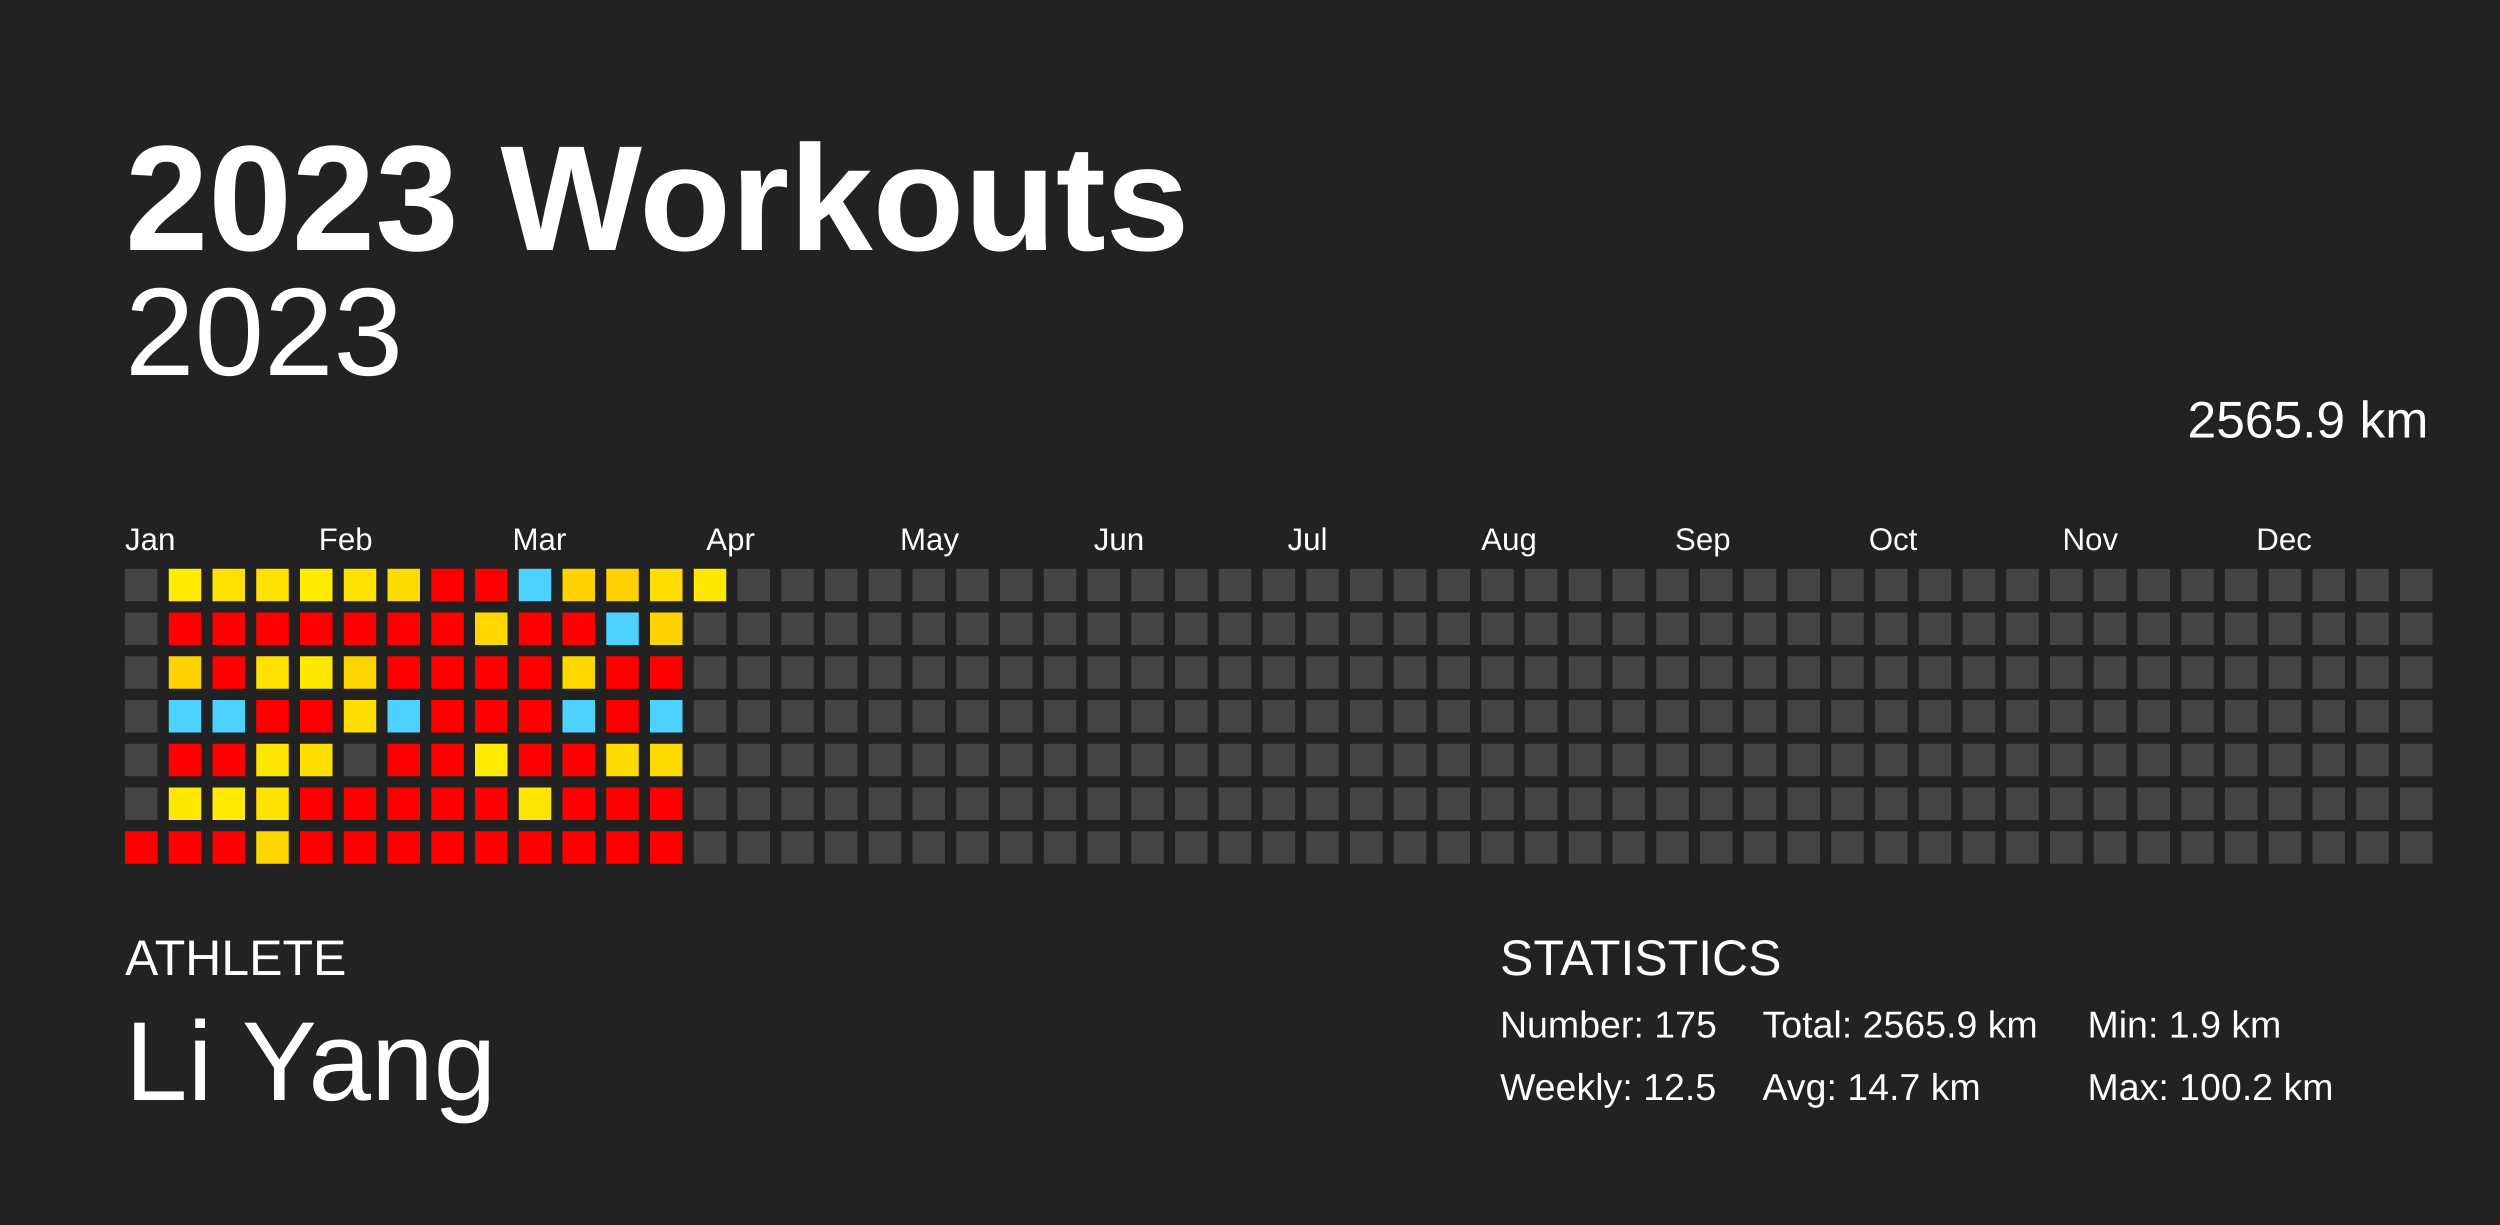
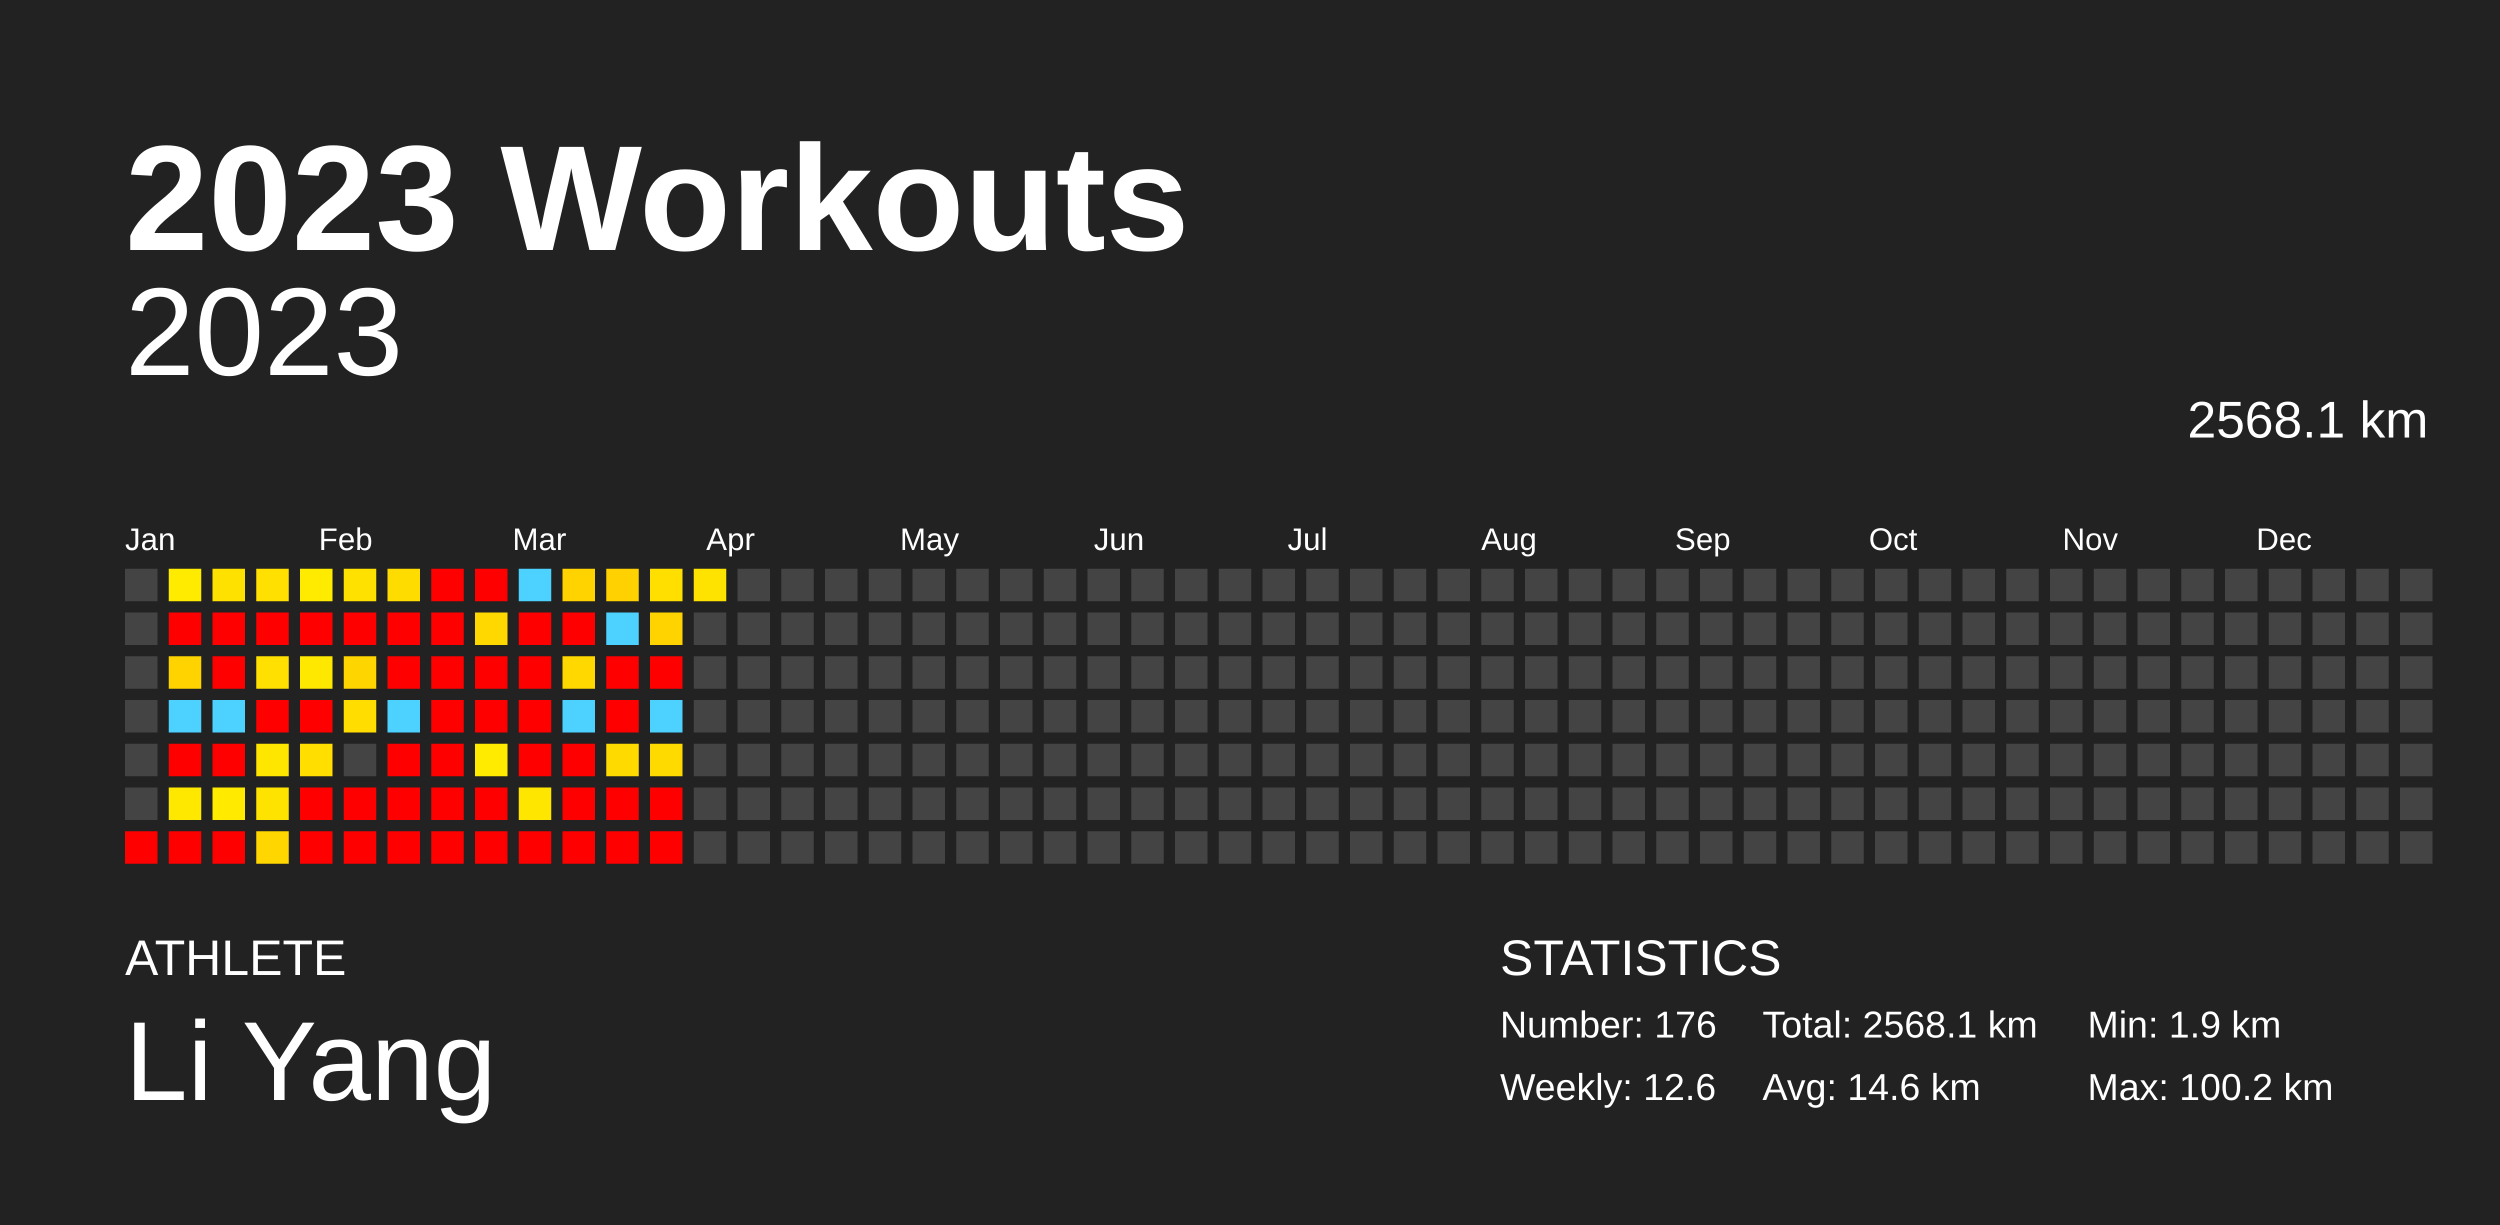
<svg xmlns="http://www.w3.org/2000/svg" baseProfile="full" height="98mm" version="1.1" viewBox="0,0,200,98" width="200mm">
  <defs />
  <rect fill="#222222" height="98" width="200" x="0" y="0" />
  <text fill="#FFFFFF" style="font-size:12px; font-family:Arial; font-weight:bold;" x="10" y="20">2023 Workouts</text>
  <text fill="#FFFFFF" style="font-size:4px; font-family:Arial" x="10" y="78">ATHLETE</text>
  <text fill="#FFFFFF" style="font-size:9px; font-family:Arial" x="10" y="88">Li Yang</text>
  <text fill="#FFFFFF" style="font-size:4px; font-family:Arial" x="120" y="78">STATISTICS</text>
-   <text fill="#FFFFFF" style="font-size:3px; font-family:Arial" x="120" y="83">Number: 175</text>
-   <text fill="#FFFFFF" style="font-size:3px; font-family:Arial" x="120" y="88">Weekly: 12.5</text>
-   <text fill="#FFFFFF" style="font-size:3px; font-family:Arial" x="141" y="83">Total: 2565.9 km</text>
-   <text fill="#FFFFFF" style="font-size:3px; font-family:Arial" x="141" y="88">Avg: 14.7 km</text>
+   <text fill="#FFFFFF" style="font-size:3px; font-family:Arial" x="120" y="83">Number: 176</text>
+   <text fill="#FFFFFF" style="font-size:3px; font-family:Arial" x="120" y="88">Weekly: 12.6</text>
+   <text fill="#FFFFFF" style="font-size:3px; font-family:Arial" x="141" y="83">Total: 2568.1 km</text>
+   <text fill="#FFFFFF" style="font-size:3px; font-family:Arial" x="141" y="88">Avg: 14.6 km</text>
  <text fill="#FFFFFF" style="font-size:3px; font-family:Arial" x="167" y="83">Min: 1.9 km</text>
  <text fill="#FFFFFF" style="font-size:3px; font-family:Arial" x="167" y="88">Max: 100.2 km</text>
  <text alignment-baseline="hanging" fill="#FFFFFF" style="font-size:10.0px; font-family:Arial;" x="10" y="30">2023</text>
-   <text alignment-baseline="hanging" fill="#FFFFFF" style="font-size:4.125px; font-family:Arial;" x="175" y="35">2565.9 km</text>
+   <text alignment-baseline="hanging" fill="#FFFFFF" style="font-size:4.125px; font-family:Arial;" x="175" y="35">2568.1 km</text>
  <text fill="#FFFFFF" style="font-size:2.5px; font-family:Arial" x="10.0" y="44">Jan</text>
  <text fill="#FFFFFF" style="font-size:2.5px; font-family:Arial" x="25.5" y="44">Feb</text>
  <text fill="#FFFFFF" style="font-size:2.5px; font-family:Arial" x="41.0" y="44">Mar</text>
  <text fill="#FFFFFF" style="font-size:2.5px; font-family:Arial" x="56.5" y="44">Apr</text>
  <text fill="#FFFFFF" style="font-size:2.5px; font-family:Arial" x="72.0" y="44">May</text>
  <text fill="#FFFFFF" style="font-size:2.5px; font-family:Arial" x="87.5" y="44">Jun</text>
  <text fill="#FFFFFF" style="font-size:2.5px; font-family:Arial" x="103.0" y="44">Jul</text>
  <text fill="#FFFFFF" style="font-size:2.5px; font-family:Arial" x="118.5" y="44">Aug</text>
  <text fill="#FFFFFF" style="font-size:2.5px; font-family:Arial" x="134.0" y="44">Sep</text>
  <text fill="#FFFFFF" style="font-size:2.5px; font-family:Arial" x="149.5" y="44">Oct</text>
  <text fill="#FFFFFF" style="font-size:2.5px; font-family:Arial" x="165.0" y="44">Nov</text>
  <text fill="#FFFFFF" style="font-size:2.5px; font-family:Arial" x="180.5" y="44">Dec</text>
  <rect fill="#444444" height="2.6" width="2.6" x="10.0" y="45.5" />
  <rect fill="#444444" height="2.6" width="2.6" x="10.0" y="49.0" />
  <rect fill="#444444" height="2.6" width="2.6" x="10.0" y="52.5" />
  <rect fill="#444444" height="2.6" width="2.6" x="10.0" y="56.0" />
  <rect fill="#444444" height="2.6" width="2.6" x="10.0" y="59.5" />
  <rect fill="#444444" height="2.6" width="2.6" x="10.0" y="63.0" />
  <rect fill="red" height="2.6" width="2.6" x="10.0" y="66.5" />
  <rect fill="#ffeb00" height="2.6" width="2.6" x="13.5" y="45.5" />
  <rect fill="red" height="2.6" width="2.6" x="13.5" y="49.0" />
  <rect fill="#ffd300" height="2.6" width="2.6" x="13.5" y="52.5" />
  <rect fill="#4dd2ff" height="2.6" width="2.6" x="13.5" y="56.0" />
  <rect fill="red" height="2.6" width="2.6" x="13.5" y="59.5" />
  <rect fill="#ffe800" height="2.6" width="2.6" x="13.5" y="63.0" />
  <rect fill="red" height="2.6" width="2.6" x="13.5" y="66.5" />
  <rect fill="#ffe100" height="2.6" width="2.6" x="17.0" y="45.5" />
  <rect fill="red" height="2.6" width="2.6" x="17.0" y="49.0" />
  <rect fill="red" height="2.6" width="2.6" x="17.0" y="52.5" />
  <rect fill="#4dd2ff" height="2.6" width="2.6" x="17.0" y="56.0" />
  <rect fill="red" height="2.6" width="2.6" x="17.0" y="59.5" />
  <rect fill="#ffea00" height="2.6" width="2.6" x="17.0" y="63.0" />
  <rect fill="red" height="2.6" width="2.6" x="17.0" y="66.5" />
  <rect fill="#ffe000" height="2.6" width="2.6" x="20.5" y="45.5" />
  <rect fill="red" height="2.6" width="2.6" x="20.5" y="49.0" />
  <rect fill="#ffe000" height="2.6" width="2.6" x="20.5" y="52.5" />
  <rect fill="red" height="2.6" width="2.6" x="20.5" y="56.0" />
  <rect fill="#ffe600" height="2.6" width="2.6" x="20.5" y="59.5" />
  <rect fill="#ffe300" height="2.6" width="2.6" x="20.5" y="63.0" />
  <rect fill="#ffd600" height="2.6" width="2.6" x="20.5" y="66.5" />
  <rect fill="#ffeb00" height="2.6" width="2.6" x="24.0" y="45.5" />
  <rect fill="red" height="2.6" width="2.6" x="24.0" y="49.0" />
  <rect fill="#ffe800" height="2.6" width="2.6" x="24.0" y="52.5" />
  <rect fill="red" height="2.6" width="2.6" x="24.0" y="56.0" />
  <rect fill="#ffde00" height="2.6" width="2.6" x="24.0" y="59.5" />
  <rect fill="red" height="2.6" width="2.6" x="24.0" y="63.0" />
  <rect fill="red" height="2.6" width="2.6" x="24.0" y="66.5" />
  <rect fill="#ffe100" height="2.6" width="2.6" x="27.5" y="45.5" />
  <rect fill="red" height="2.6" width="2.6" x="27.5" y="49.0" />
  <rect fill="#ffd500" height="2.6" width="2.6" x="27.5" y="52.5" />
  <rect fill="#ffdd00" height="2.6" width="2.6" x="27.5" y="56.0" />
  <rect fill="#444444" height="2.6" width="2.6" x="27.5" y="59.5" />
  <rect fill="red" height="2.6" width="2.6" x="27.5" y="63.0" />
  <rect fill="red" height="2.6" width="2.6" x="27.5" y="66.5" />
  <rect fill="#ffdc00" height="2.6" width="2.6" x="31.0" y="45.5" />
  <rect fill="red" height="2.6" width="2.6" x="31.0" y="49.0" />
  <rect fill="red" height="2.6" width="2.6" x="31.0" y="52.5" />
  <rect fill="#4dd2ff" height="2.6" width="2.6" x="31.0" y="56.0" />
  <rect fill="red" height="2.6" width="2.6" x="31.0" y="59.5" />
  <rect fill="red" height="2.6" width="2.6" x="31.0" y="63.0" />
  <rect fill="red" height="2.6" width="2.6" x="31.0" y="66.5" />
  <rect fill="red" height="2.6" width="2.6" x="34.5" y="45.5" />
  <rect fill="red" height="2.6" width="2.6" x="34.5" y="49.0" />
  <rect fill="red" height="2.6" width="2.6" x="34.5" y="52.5" />
  <rect fill="red" height="2.6" width="2.6" x="34.5" y="56.0" />
  <rect fill="red" height="2.6" width="2.6" x="34.5" y="59.5" />
  <rect fill="red" height="2.6" width="2.6" x="34.5" y="63.0" />
  <rect fill="red" height="2.6" width="2.6" x="34.5" y="66.5" />
  <rect fill="red" height="2.6" width="2.6" x="38.0" y="45.5" />
  <rect fill="#ffd800" height="2.6" width="2.6" x="38.0" y="49.0" />
  <rect fill="red" height="2.6" width="2.6" x="38.0" y="52.5" />
  <rect fill="red" height="2.6" width="2.6" x="38.0" y="56.0" />
  <rect fill="#ffeb00" height="2.6" width="2.6" x="38.0" y="59.5" />
  <rect fill="red" height="2.6" width="2.6" x="38.0" y="63.0" />
  <rect fill="red" height="2.6" width="2.6" x="38.0" y="66.5" />
  <rect fill="#4dd2ff" height="2.6" width="2.6" x="41.5" y="45.5" />
  <rect fill="red" height="2.6" width="2.6" x="41.5" y="49.0" />
  <rect fill="red" height="2.6" width="2.6" x="41.5" y="52.5" />
  <rect fill="red" height="2.6" width="2.6" x="41.5" y="56.0" />
  <rect fill="red" height="2.6" width="2.6" x="41.5" y="59.5" />
  <rect fill="#ffe600" height="2.6" width="2.6" x="41.5" y="63.0" />
  <rect fill="red" height="2.6" width="2.6" x="41.5" y="66.5" />
  <rect fill="#ffd300" height="2.6" width="2.6" x="45.0" y="45.5" />
  <rect fill="red" height="2.6" width="2.6" x="45.0" y="49.0" />
  <rect fill="#ffd800" height="2.6" width="2.6" x="45.0" y="52.5" />
  <rect fill="#4dd2ff" height="2.6" width="2.6" x="45.0" y="56.0" />
  <rect fill="red" height="2.6" width="2.6" x="45.0" y="59.5" />
  <rect fill="red" height="2.6" width="2.6" x="45.0" y="63.0" />
  <rect fill="red" height="2.6" width="2.6" x="45.0" y="66.5" />
  <rect fill="#ffd100" height="2.6" width="2.6" x="48.5" y="45.5" />
  <rect fill="#4dd2ff" height="2.6" width="2.6" x="48.5" y="49.0" />
  <rect fill="red" height="2.6" width="2.6" x="48.5" y="52.5" />
  <rect fill="red" height="2.6" width="2.6" x="48.5" y="56.0" />
  <rect fill="#ffda00" height="2.6" width="2.6" x="48.5" y="59.5" />
  <rect fill="red" height="2.6" width="2.6" x="48.5" y="63.0" />
  <rect fill="red" height="2.6" width="2.6" x="48.5" y="66.5" />
  <rect fill="#ffdf00" height="2.6" width="2.6" x="52.0" y="45.5" />
  <rect fill="#ffd300" height="2.6" width="2.6" x="52.0" y="49.0" />
  <rect fill="red" height="2.6" width="2.6" x="52.0" y="52.5" />
  <rect fill="#4dd2ff" height="2.6" width="2.6" x="52.0" y="56.0" />
  <rect fill="#ffda00" height="2.6" width="2.6" x="52.0" y="59.5" />
  <rect fill="red" height="2.6" width="2.6" x="52.0" y="63.0" />
  <rect fill="red" height="2.6" width="2.6" x="52.0" y="66.5" />
-   <rect fill="#ffe800" height="2.6" width="2.6" x="55.5" y="45.5" />
+   <rect fill="#ffe300" height="2.6" width="2.6" x="55.5" y="45.5" />
  <rect fill="#444444" height="2.6" width="2.6" x="55.5" y="49.0" />
  <rect fill="#444444" height="2.6" width="2.6" x="55.5" y="52.5" />
  <rect fill="#444444" height="2.6" width="2.6" x="55.5" y="56.0" />
  <rect fill="#444444" height="2.6" width="2.6" x="55.5" y="59.5" />
  <rect fill="#444444" height="2.6" width="2.6" x="55.5" y="63.0" />
  <rect fill="#444444" height="2.6" width="2.6" x="55.5" y="66.5" />
  <rect fill="#444444" height="2.6" width="2.6" x="59.0" y="45.5" />
  <rect fill="#444444" height="2.6" width="2.6" x="59.0" y="49.0" />
  <rect fill="#444444" height="2.6" width="2.6" x="59.0" y="52.5" />
  <rect fill="#444444" height="2.6" width="2.6" x="59.0" y="56.0" />
  <rect fill="#444444" height="2.6" width="2.6" x="59.0" y="59.5" />
  <rect fill="#444444" height="2.6" width="2.6" x="59.0" y="63.0" />
  <rect fill="#444444" height="2.6" width="2.6" x="59.0" y="66.5" />
  <rect fill="#444444" height="2.6" width="2.6" x="62.5" y="45.5" />
  <rect fill="#444444" height="2.6" width="2.6" x="62.5" y="49.0" />
  <rect fill="#444444" height="2.6" width="2.6" x="62.5" y="52.5" />
  <rect fill="#444444" height="2.6" width="2.6" x="62.5" y="56.0" />
  <rect fill="#444444" height="2.6" width="2.6" x="62.5" y="59.5" />
  <rect fill="#444444" height="2.6" width="2.6" x="62.5" y="63.0" />
  <rect fill="#444444" height="2.6" width="2.6" x="62.5" y="66.5" />
  <rect fill="#444444" height="2.6" width="2.6" x="66.0" y="45.5" />
  <rect fill="#444444" height="2.6" width="2.6" x="66.0" y="49.0" />
  <rect fill="#444444" height="2.6" width="2.6" x="66.0" y="52.5" />
  <rect fill="#444444" height="2.6" width="2.6" x="66.0" y="56.0" />
  <rect fill="#444444" height="2.6" width="2.6" x="66.0" y="59.5" />
  <rect fill="#444444" height="2.6" width="2.6" x="66.0" y="63.0" />
  <rect fill="#444444" height="2.6" width="2.6" x="66.0" y="66.5" />
  <rect fill="#444444" height="2.6" width="2.6" x="69.5" y="45.5" />
  <rect fill="#444444" height="2.6" width="2.6" x="69.5" y="49.0" />
  <rect fill="#444444" height="2.6" width="2.6" x="69.5" y="52.5" />
  <rect fill="#444444" height="2.6" width="2.6" x="69.5" y="56.0" />
  <rect fill="#444444" height="2.6" width="2.6" x="69.5" y="59.5" />
  <rect fill="#444444" height="2.6" width="2.6" x="69.5" y="63.0" />
  <rect fill="#444444" height="2.6" width="2.6" x="69.5" y="66.5" />
  <rect fill="#444444" height="2.6" width="2.6" x="73.0" y="45.5" />
  <rect fill="#444444" height="2.6" width="2.6" x="73.0" y="49.0" />
  <rect fill="#444444" height="2.6" width="2.6" x="73.0" y="52.5" />
  <rect fill="#444444" height="2.6" width="2.6" x="73.0" y="56.0" />
  <rect fill="#444444" height="2.6" width="2.6" x="73.0" y="59.5" />
  <rect fill="#444444" height="2.6" width="2.6" x="73.0" y="63.0" />
  <rect fill="#444444" height="2.6" width="2.6" x="73.0" y="66.5" />
  <rect fill="#444444" height="2.6" width="2.6" x="76.5" y="45.5" />
  <rect fill="#444444" height="2.6" width="2.6" x="76.5" y="49.0" />
  <rect fill="#444444" height="2.6" width="2.6" x="76.5" y="52.5" />
  <rect fill="#444444" height="2.6" width="2.6" x="76.5" y="56.0" />
  <rect fill="#444444" height="2.6" width="2.6" x="76.5" y="59.5" />
  <rect fill="#444444" height="2.6" width="2.6" x="76.5" y="63.0" />
  <rect fill="#444444" height="2.6" width="2.6" x="76.5" y="66.5" />
  <rect fill="#444444" height="2.6" width="2.6" x="80.0" y="45.5" />
  <rect fill="#444444" height="2.6" width="2.6" x="80.0" y="49.0" />
  <rect fill="#444444" height="2.6" width="2.6" x="80.0" y="52.5" />
  <rect fill="#444444" height="2.6" width="2.6" x="80.0" y="56.0" />
  <rect fill="#444444" height="2.6" width="2.6" x="80.0" y="59.5" />
  <rect fill="#444444" height="2.6" width="2.6" x="80.0" y="63.0" />
  <rect fill="#444444" height="2.6" width="2.6" x="80.0" y="66.5" />
  <rect fill="#444444" height="2.6" width="2.6" x="83.5" y="45.5" />
  <rect fill="#444444" height="2.6" width="2.6" x="83.5" y="49.0" />
  <rect fill="#444444" height="2.6" width="2.6" x="83.5" y="52.5" />
  <rect fill="#444444" height="2.6" width="2.6" x="83.5" y="56.0" />
  <rect fill="#444444" height="2.6" width="2.6" x="83.5" y="59.5" />
  <rect fill="#444444" height="2.6" width="2.6" x="83.5" y="63.0" />
  <rect fill="#444444" height="2.6" width="2.6" x="83.5" y="66.5" />
  <rect fill="#444444" height="2.6" width="2.6" x="87.0" y="45.5" />
  <rect fill="#444444" height="2.6" width="2.6" x="87.0" y="49.0" />
  <rect fill="#444444" height="2.6" width="2.6" x="87.0" y="52.5" />
  <rect fill="#444444" height="2.6" width="2.6" x="87.0" y="56.0" />
  <rect fill="#444444" height="2.6" width="2.6" x="87.0" y="59.5" />
  <rect fill="#444444" height="2.6" width="2.6" x="87.0" y="63.0" />
  <rect fill="#444444" height="2.6" width="2.6" x="87.0" y="66.5" />
  <rect fill="#444444" height="2.6" width="2.6" x="90.5" y="45.5" />
  <rect fill="#444444" height="2.6" width="2.6" x="90.5" y="49.0" />
  <rect fill="#444444" height="2.6" width="2.6" x="90.5" y="52.5" />
  <rect fill="#444444" height="2.6" width="2.6" x="90.5" y="56.0" />
  <rect fill="#444444" height="2.6" width="2.6" x="90.5" y="59.5" />
  <rect fill="#444444" height="2.6" width="2.6" x="90.5" y="63.0" />
  <rect fill="#444444" height="2.6" width="2.6" x="90.5" y="66.5" />
  <rect fill="#444444" height="2.6" width="2.6" x="94.0" y="45.5" />
  <rect fill="#444444" height="2.6" width="2.6" x="94.0" y="49.0" />
  <rect fill="#444444" height="2.6" width="2.6" x="94.0" y="52.5" />
  <rect fill="#444444" height="2.6" width="2.6" x="94.0" y="56.0" />
  <rect fill="#444444" height="2.6" width="2.6" x="94.0" y="59.5" />
  <rect fill="#444444" height="2.6" width="2.6" x="94.0" y="63.0" />
  <rect fill="#444444" height="2.6" width="2.6" x="94.0" y="66.5" />
  <rect fill="#444444" height="2.6" width="2.6" x="97.5" y="45.5" />
  <rect fill="#444444" height="2.6" width="2.6" x="97.5" y="49.0" />
  <rect fill="#444444" height="2.6" width="2.6" x="97.5" y="52.5" />
  <rect fill="#444444" height="2.6" width="2.6" x="97.5" y="56.0" />
  <rect fill="#444444" height="2.6" width="2.6" x="97.5" y="59.5" />
  <rect fill="#444444" height="2.6" width="2.6" x="97.5" y="63.0" />
  <rect fill="#444444" height="2.6" width="2.6" x="97.5" y="66.5" />
  <rect fill="#444444" height="2.6" width="2.6" x="101.0" y="45.5" />
  <rect fill="#444444" height="2.6" width="2.6" x="101.0" y="49.0" />
  <rect fill="#444444" height="2.6" width="2.6" x="101.0" y="52.5" />
  <rect fill="#444444" height="2.6" width="2.6" x="101.0" y="56.0" />
  <rect fill="#444444" height="2.6" width="2.6" x="101.0" y="59.5" />
  <rect fill="#444444" height="2.6" width="2.6" x="101.0" y="63.0" />
  <rect fill="#444444" height="2.6" width="2.6" x="101.0" y="66.5" />
  <rect fill="#444444" height="2.6" width="2.6" x="104.5" y="45.5" />
  <rect fill="#444444" height="2.6" width="2.6" x="104.5" y="49.0" />
  <rect fill="#444444" height="2.6" width="2.6" x="104.5" y="52.5" />
  <rect fill="#444444" height="2.6" width="2.6" x="104.5" y="56.0" />
  <rect fill="#444444" height="2.6" width="2.6" x="104.5" y="59.5" />
  <rect fill="#444444" height="2.6" width="2.6" x="104.5" y="63.0" />
  <rect fill="#444444" height="2.6" width="2.6" x="104.5" y="66.5" />
  <rect fill="#444444" height="2.6" width="2.6" x="108.0" y="45.5" />
  <rect fill="#444444" height="2.6" width="2.6" x="108.0" y="49.0" />
  <rect fill="#444444" height="2.6" width="2.6" x="108.0" y="52.5" />
  <rect fill="#444444" height="2.6" width="2.6" x="108.0" y="56.0" />
  <rect fill="#444444" height="2.6" width="2.6" x="108.0" y="59.5" />
  <rect fill="#444444" height="2.6" width="2.6" x="108.0" y="63.0" />
  <rect fill="#444444" height="2.6" width="2.6" x="108.0" y="66.5" />
  <rect fill="#444444" height="2.6" width="2.6" x="111.5" y="45.5" />
  <rect fill="#444444" height="2.6" width="2.6" x="111.5" y="49.0" />
  <rect fill="#444444" height="2.6" width="2.6" x="111.5" y="52.5" />
  <rect fill="#444444" height="2.6" width="2.6" x="111.5" y="56.0" />
  <rect fill="#444444" height="2.6" width="2.6" x="111.5" y="59.5" />
  <rect fill="#444444" height="2.6" width="2.6" x="111.5" y="63.0" />
  <rect fill="#444444" height="2.6" width="2.6" x="111.5" y="66.5" />
  <rect fill="#444444" height="2.6" width="2.6" x="115.0" y="45.5" />
  <rect fill="#444444" height="2.6" width="2.6" x="115.0" y="49.0" />
  <rect fill="#444444" height="2.6" width="2.6" x="115.0" y="52.5" />
  <rect fill="#444444" height="2.6" width="2.6" x="115.0" y="56.0" />
  <rect fill="#444444" height="2.6" width="2.6" x="115.0" y="59.5" />
  <rect fill="#444444" height="2.6" width="2.6" x="115.0" y="63.0" />
  <rect fill="#444444" height="2.6" width="2.6" x="115.0" y="66.5" />
  <rect fill="#444444" height="2.6" width="2.6" x="118.5" y="45.5" />
  <rect fill="#444444" height="2.6" width="2.6" x="118.5" y="49.0" />
  <rect fill="#444444" height="2.6" width="2.6" x="118.5" y="52.5" />
  <rect fill="#444444" height="2.6" width="2.6" x="118.5" y="56.0" />
  <rect fill="#444444" height="2.6" width="2.6" x="118.5" y="59.5" />
  <rect fill="#444444" height="2.6" width="2.6" x="118.5" y="63.0" />
  <rect fill="#444444" height="2.6" width="2.6" x="118.5" y="66.5" />
  <rect fill="#444444" height="2.6" width="2.6" x="122.0" y="45.5" />
  <rect fill="#444444" height="2.6" width="2.6" x="122.0" y="49.0" />
  <rect fill="#444444" height="2.6" width="2.6" x="122.0" y="52.5" />
  <rect fill="#444444" height="2.6" width="2.6" x="122.0" y="56.0" />
  <rect fill="#444444" height="2.6" width="2.6" x="122.0" y="59.5" />
  <rect fill="#444444" height="2.6" width="2.6" x="122.0" y="63.0" />
  <rect fill="#444444" height="2.6" width="2.6" x="122.0" y="66.5" />
  <rect fill="#444444" height="2.6" width="2.6" x="125.5" y="45.5" />
  <rect fill="#444444" height="2.6" width="2.6" x="125.5" y="49.0" />
  <rect fill="#444444" height="2.6" width="2.6" x="125.5" y="52.5" />
  <rect fill="#444444" height="2.6" width="2.6" x="125.5" y="56.0" />
  <rect fill="#444444" height="2.6" width="2.6" x="125.5" y="59.5" />
  <rect fill="#444444" height="2.6" width="2.6" x="125.5" y="63.0" />
  <rect fill="#444444" height="2.6" width="2.6" x="125.5" y="66.5" />
  <rect fill="#444444" height="2.6" width="2.6" x="129.0" y="45.5" />
  <rect fill="#444444" height="2.6" width="2.6" x="129.0" y="49.0" />
  <rect fill="#444444" height="2.6" width="2.6" x="129.0" y="52.5" />
  <rect fill="#444444" height="2.6" width="2.6" x="129.0" y="56.0" />
  <rect fill="#444444" height="2.6" width="2.6" x="129.0" y="59.5" />
  <rect fill="#444444" height="2.6" width="2.6" x="129.0" y="63.0" />
  <rect fill="#444444" height="2.6" width="2.6" x="129.0" y="66.5" />
  <rect fill="#444444" height="2.6" width="2.6" x="132.5" y="45.5" />
  <rect fill="#444444" height="2.6" width="2.6" x="132.5" y="49.0" />
  <rect fill="#444444" height="2.6" width="2.6" x="132.5" y="52.5" />
  <rect fill="#444444" height="2.6" width="2.6" x="132.5" y="56.0" />
  <rect fill="#444444" height="2.6" width="2.6" x="132.5" y="59.5" />
  <rect fill="#444444" height="2.6" width="2.6" x="132.5" y="63.0" />
  <rect fill="#444444" height="2.6" width="2.6" x="132.5" y="66.5" />
  <rect fill="#444444" height="2.6" width="2.6" x="136.0" y="45.5" />
  <rect fill="#444444" height="2.6" width="2.6" x="136.0" y="49.0" />
  <rect fill="#444444" height="2.6" width="2.6" x="136.0" y="52.5" />
  <rect fill="#444444" height="2.6" width="2.6" x="136.0" y="56.0" />
  <rect fill="#444444" height="2.6" width="2.6" x="136.0" y="59.5" />
  <rect fill="#444444" height="2.6" width="2.6" x="136.0" y="63.0" />
  <rect fill="#444444" height="2.6" width="2.6" x="136.0" y="66.5" />
  <rect fill="#444444" height="2.6" width="2.6" x="139.5" y="45.5" />
  <rect fill="#444444" height="2.6" width="2.6" x="139.5" y="49.0" />
  <rect fill="#444444" height="2.6" width="2.6" x="139.5" y="52.5" />
  <rect fill="#444444" height="2.6" width="2.6" x="139.5" y="56.0" />
  <rect fill="#444444" height="2.6" width="2.6" x="139.5" y="59.5" />
  <rect fill="#444444" height="2.6" width="2.6" x="139.5" y="63.0" />
  <rect fill="#444444" height="2.6" width="2.6" x="139.5" y="66.5" />
  <rect fill="#444444" height="2.6" width="2.6" x="143.0" y="45.5" />
  <rect fill="#444444" height="2.6" width="2.6" x="143.0" y="49.0" />
  <rect fill="#444444" height="2.6" width="2.6" x="143.0" y="52.5" />
  <rect fill="#444444" height="2.6" width="2.6" x="143.0" y="56.0" />
  <rect fill="#444444" height="2.6" width="2.6" x="143.0" y="59.5" />
  <rect fill="#444444" height="2.6" width="2.6" x="143.0" y="63.0" />
  <rect fill="#444444" height="2.6" width="2.6" x="143.0" y="66.5" />
  <rect fill="#444444" height="2.6" width="2.6" x="146.5" y="45.5" />
  <rect fill="#444444" height="2.6" width="2.6" x="146.5" y="49.0" />
  <rect fill="#444444" height="2.6" width="2.6" x="146.5" y="52.5" />
  <rect fill="#444444" height="2.6" width="2.6" x="146.5" y="56.0" />
  <rect fill="#444444" height="2.6" width="2.6" x="146.5" y="59.5" />
  <rect fill="#444444" height="2.6" width="2.6" x="146.5" y="63.0" />
  <rect fill="#444444" height="2.6" width="2.6" x="146.5" y="66.5" />
  <rect fill="#444444" height="2.6" width="2.6" x="150.0" y="45.5" />
  <rect fill="#444444" height="2.6" width="2.6" x="150.0" y="49.0" />
  <rect fill="#444444" height="2.6" width="2.6" x="150.0" y="52.5" />
  <rect fill="#444444" height="2.6" width="2.6" x="150.0" y="56.0" />
  <rect fill="#444444" height="2.6" width="2.6" x="150.0" y="59.5" />
  <rect fill="#444444" height="2.6" width="2.6" x="150.0" y="63.0" />
  <rect fill="#444444" height="2.6" width="2.6" x="150.0" y="66.5" />
  <rect fill="#444444" height="2.6" width="2.6" x="153.5" y="45.5" />
  <rect fill="#444444" height="2.6" width="2.6" x="153.5" y="49.0" />
  <rect fill="#444444" height="2.6" width="2.6" x="153.5" y="52.5" />
  <rect fill="#444444" height="2.6" width="2.6" x="153.5" y="56.0" />
  <rect fill="#444444" height="2.6" width="2.6" x="153.5" y="59.5" />
  <rect fill="#444444" height="2.6" width="2.6" x="153.5" y="63.0" />
  <rect fill="#444444" height="2.6" width="2.6" x="153.5" y="66.5" />
  <rect fill="#444444" height="2.6" width="2.6" x="157.0" y="45.5" />
  <rect fill="#444444" height="2.6" width="2.6" x="157.0" y="49.0" />
  <rect fill="#444444" height="2.6" width="2.6" x="157.0" y="52.5" />
  <rect fill="#444444" height="2.6" width="2.6" x="157.0" y="56.0" />
  <rect fill="#444444" height="2.6" width="2.6" x="157.0" y="59.5" />
  <rect fill="#444444" height="2.6" width="2.6" x="157.0" y="63.0" />
  <rect fill="#444444" height="2.6" width="2.6" x="157.0" y="66.5" />
  <rect fill="#444444" height="2.6" width="2.6" x="160.5" y="45.5" />
  <rect fill="#444444" height="2.6" width="2.6" x="160.5" y="49.0" />
  <rect fill="#444444" height="2.6" width="2.6" x="160.5" y="52.5" />
  <rect fill="#444444" height="2.6" width="2.6" x="160.5" y="56.0" />
  <rect fill="#444444" height="2.6" width="2.6" x="160.5" y="59.5" />
  <rect fill="#444444" height="2.6" width="2.6" x="160.5" y="63.0" />
  <rect fill="#444444" height="2.6" width="2.6" x="160.5" y="66.5" />
  <rect fill="#444444" height="2.6" width="2.6" x="164.0" y="45.5" />
  <rect fill="#444444" height="2.6" width="2.6" x="164.0" y="49.0" />
  <rect fill="#444444" height="2.6" width="2.6" x="164.0" y="52.5" />
  <rect fill="#444444" height="2.6" width="2.6" x="164.0" y="56.0" />
  <rect fill="#444444" height="2.6" width="2.6" x="164.0" y="59.5" />
  <rect fill="#444444" height="2.6" width="2.6" x="164.0" y="63.0" />
  <rect fill="#444444" height="2.6" width="2.6" x="164.0" y="66.5" />
  <rect fill="#444444" height="2.6" width="2.6" x="167.5" y="45.5" />
  <rect fill="#444444" height="2.6" width="2.6" x="167.5" y="49.0" />
  <rect fill="#444444" height="2.6" width="2.6" x="167.5" y="52.5" />
  <rect fill="#444444" height="2.6" width="2.6" x="167.5" y="56.0" />
  <rect fill="#444444" height="2.6" width="2.6" x="167.5" y="59.5" />
  <rect fill="#444444" height="2.6" width="2.6" x="167.5" y="63.0" />
  <rect fill="#444444" height="2.6" width="2.6" x="167.5" y="66.5" />
  <rect fill="#444444" height="2.6" width="2.6" x="171.0" y="45.5" />
  <rect fill="#444444" height="2.6" width="2.6" x="171.0" y="49.0" />
  <rect fill="#444444" height="2.6" width="2.6" x="171.0" y="52.5" />
  <rect fill="#444444" height="2.6" width="2.6" x="171.0" y="56.0" />
  <rect fill="#444444" height="2.6" width="2.6" x="171.0" y="59.5" />
  <rect fill="#444444" height="2.6" width="2.6" x="171.0" y="63.0" />
  <rect fill="#444444" height="2.6" width="2.6" x="171.0" y="66.5" />
  <rect fill="#444444" height="2.6" width="2.6" x="174.5" y="45.5" />
  <rect fill="#444444" height="2.6" width="2.6" x="174.5" y="49.0" />
  <rect fill="#444444" height="2.6" width="2.6" x="174.5" y="52.5" />
  <rect fill="#444444" height="2.6" width="2.6" x="174.5" y="56.0" />
  <rect fill="#444444" height="2.6" width="2.6" x="174.5" y="59.5" />
  <rect fill="#444444" height="2.6" width="2.6" x="174.5" y="63.0" />
  <rect fill="#444444" height="2.6" width="2.6" x="174.5" y="66.5" />
  <rect fill="#444444" height="2.6" width="2.6" x="178.0" y="45.5" />
  <rect fill="#444444" height="2.6" width="2.6" x="178.0" y="49.0" />
  <rect fill="#444444" height="2.6" width="2.6" x="178.0" y="52.5" />
  <rect fill="#444444" height="2.6" width="2.6" x="178.0" y="56.0" />
  <rect fill="#444444" height="2.6" width="2.6" x="178.0" y="59.5" />
  <rect fill="#444444" height="2.6" width="2.6" x="178.0" y="63.0" />
  <rect fill="#444444" height="2.6" width="2.6" x="178.0" y="66.5" />
  <rect fill="#444444" height="2.6" width="2.6" x="181.5" y="45.5" />
  <rect fill="#444444" height="2.6" width="2.6" x="181.5" y="49.0" />
  <rect fill="#444444" height="2.6" width="2.6" x="181.5" y="52.5" />
  <rect fill="#444444" height="2.6" width="2.6" x="181.5" y="56.0" />
  <rect fill="#444444" height="2.6" width="2.6" x="181.5" y="59.5" />
  <rect fill="#444444" height="2.6" width="2.6" x="181.5" y="63.0" />
  <rect fill="#444444" height="2.6" width="2.6" x="181.5" y="66.5" />
  <rect fill="#444444" height="2.6" width="2.6" x="185.0" y="45.5" />
  <rect fill="#444444" height="2.6" width="2.6" x="185.0" y="49.0" />
  <rect fill="#444444" height="2.6" width="2.6" x="185.0" y="52.5" />
  <rect fill="#444444" height="2.6" width="2.6" x="185.0" y="56.0" />
  <rect fill="#444444" height="2.6" width="2.6" x="185.0" y="59.5" />
  <rect fill="#444444" height="2.6" width="2.6" x="185.0" y="63.0" />
  <rect fill="#444444" height="2.6" width="2.6" x="185.0" y="66.5" />
  <rect fill="#444444" height="2.6" width="2.6" x="188.5" y="45.5" />
  <rect fill="#444444" height="2.6" width="2.6" x="188.5" y="49.0" />
  <rect fill="#444444" height="2.6" width="2.6" x="188.5" y="52.5" />
  <rect fill="#444444" height="2.6" width="2.6" x="188.5" y="56.0" />
  <rect fill="#444444" height="2.6" width="2.6" x="188.5" y="59.5" />
  <rect fill="#444444" height="2.6" width="2.6" x="188.5" y="63.0" />
  <rect fill="#444444" height="2.6" width="2.6" x="188.5" y="66.5" />
  <rect fill="#444444" height="2.6" width="2.6" x="192.0" y="45.5" />
  <rect fill="#444444" height="2.6" width="2.6" x="192.0" y="49.0" />
  <rect fill="#444444" height="2.6" width="2.6" x="192.0" y="52.5" />
  <rect fill="#444444" height="2.6" width="2.6" x="192.0" y="56.0" />
  <rect fill="#444444" height="2.6" width="2.6" x="192.0" y="59.5" />
  <rect fill="#444444" height="2.6" width="2.6" x="192.0" y="63.0" />
  <rect fill="#444444" height="2.6" width="2.6" x="192.0" y="66.5" />
</svg>
